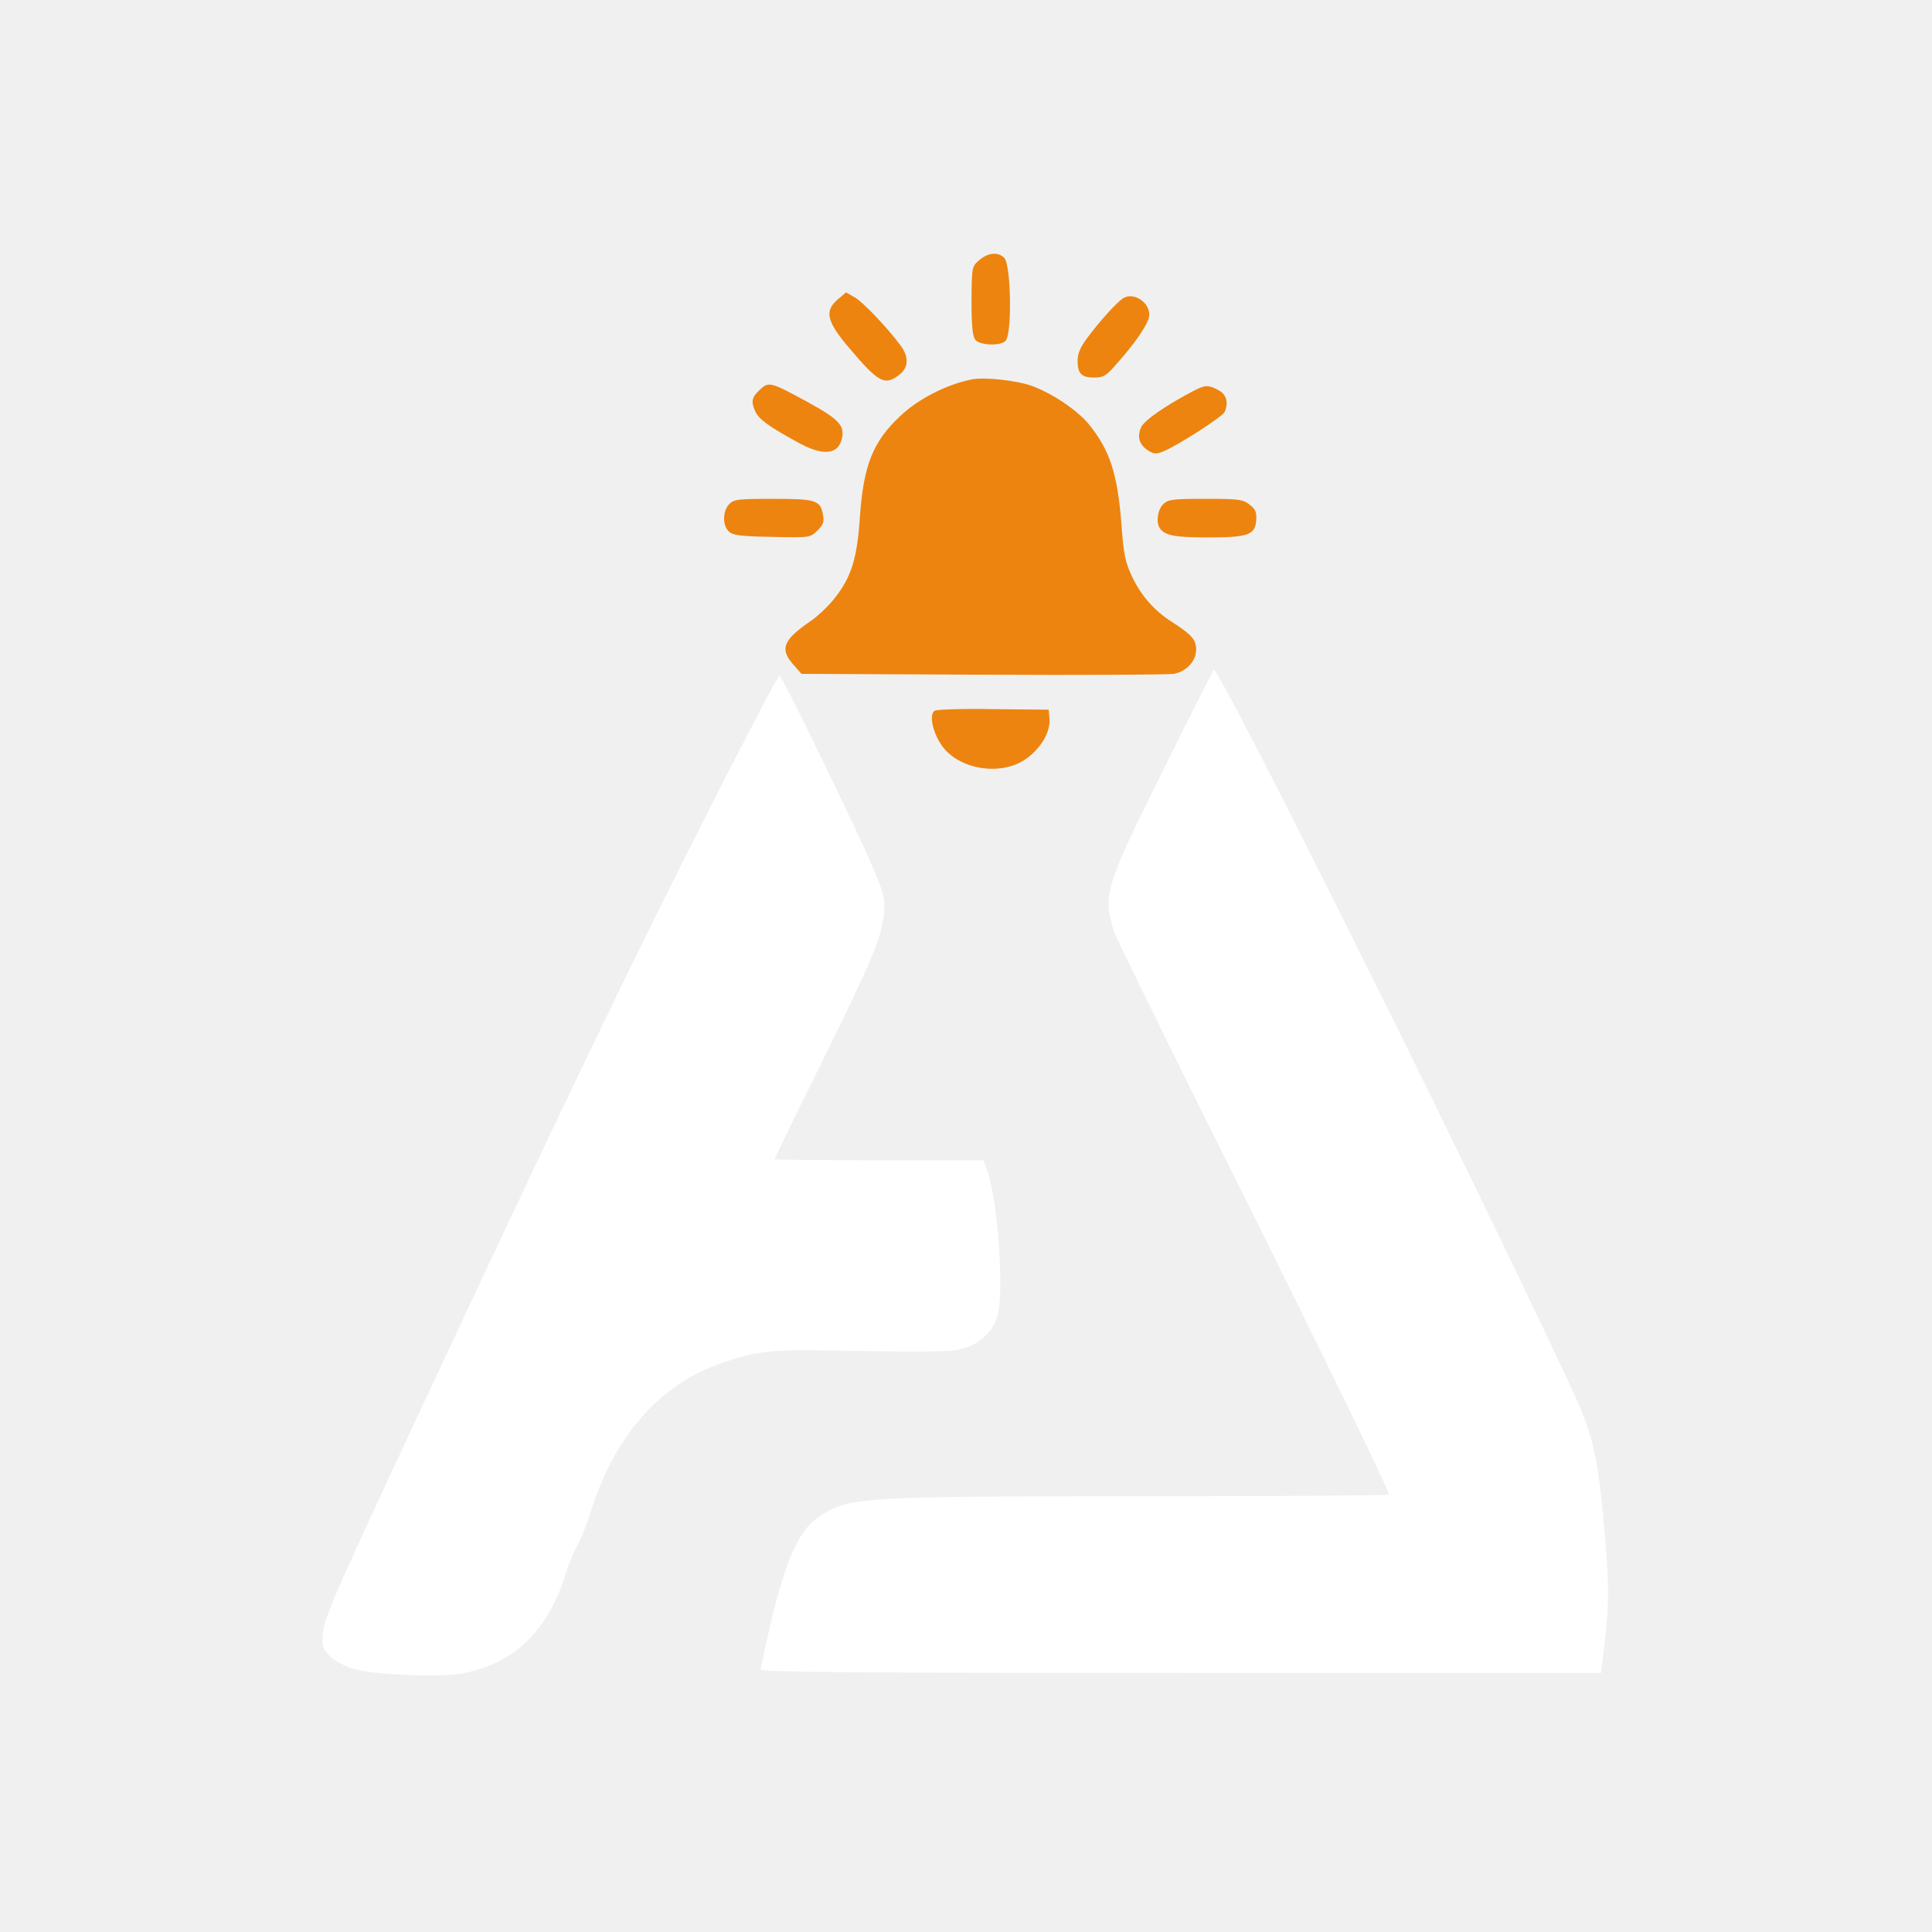
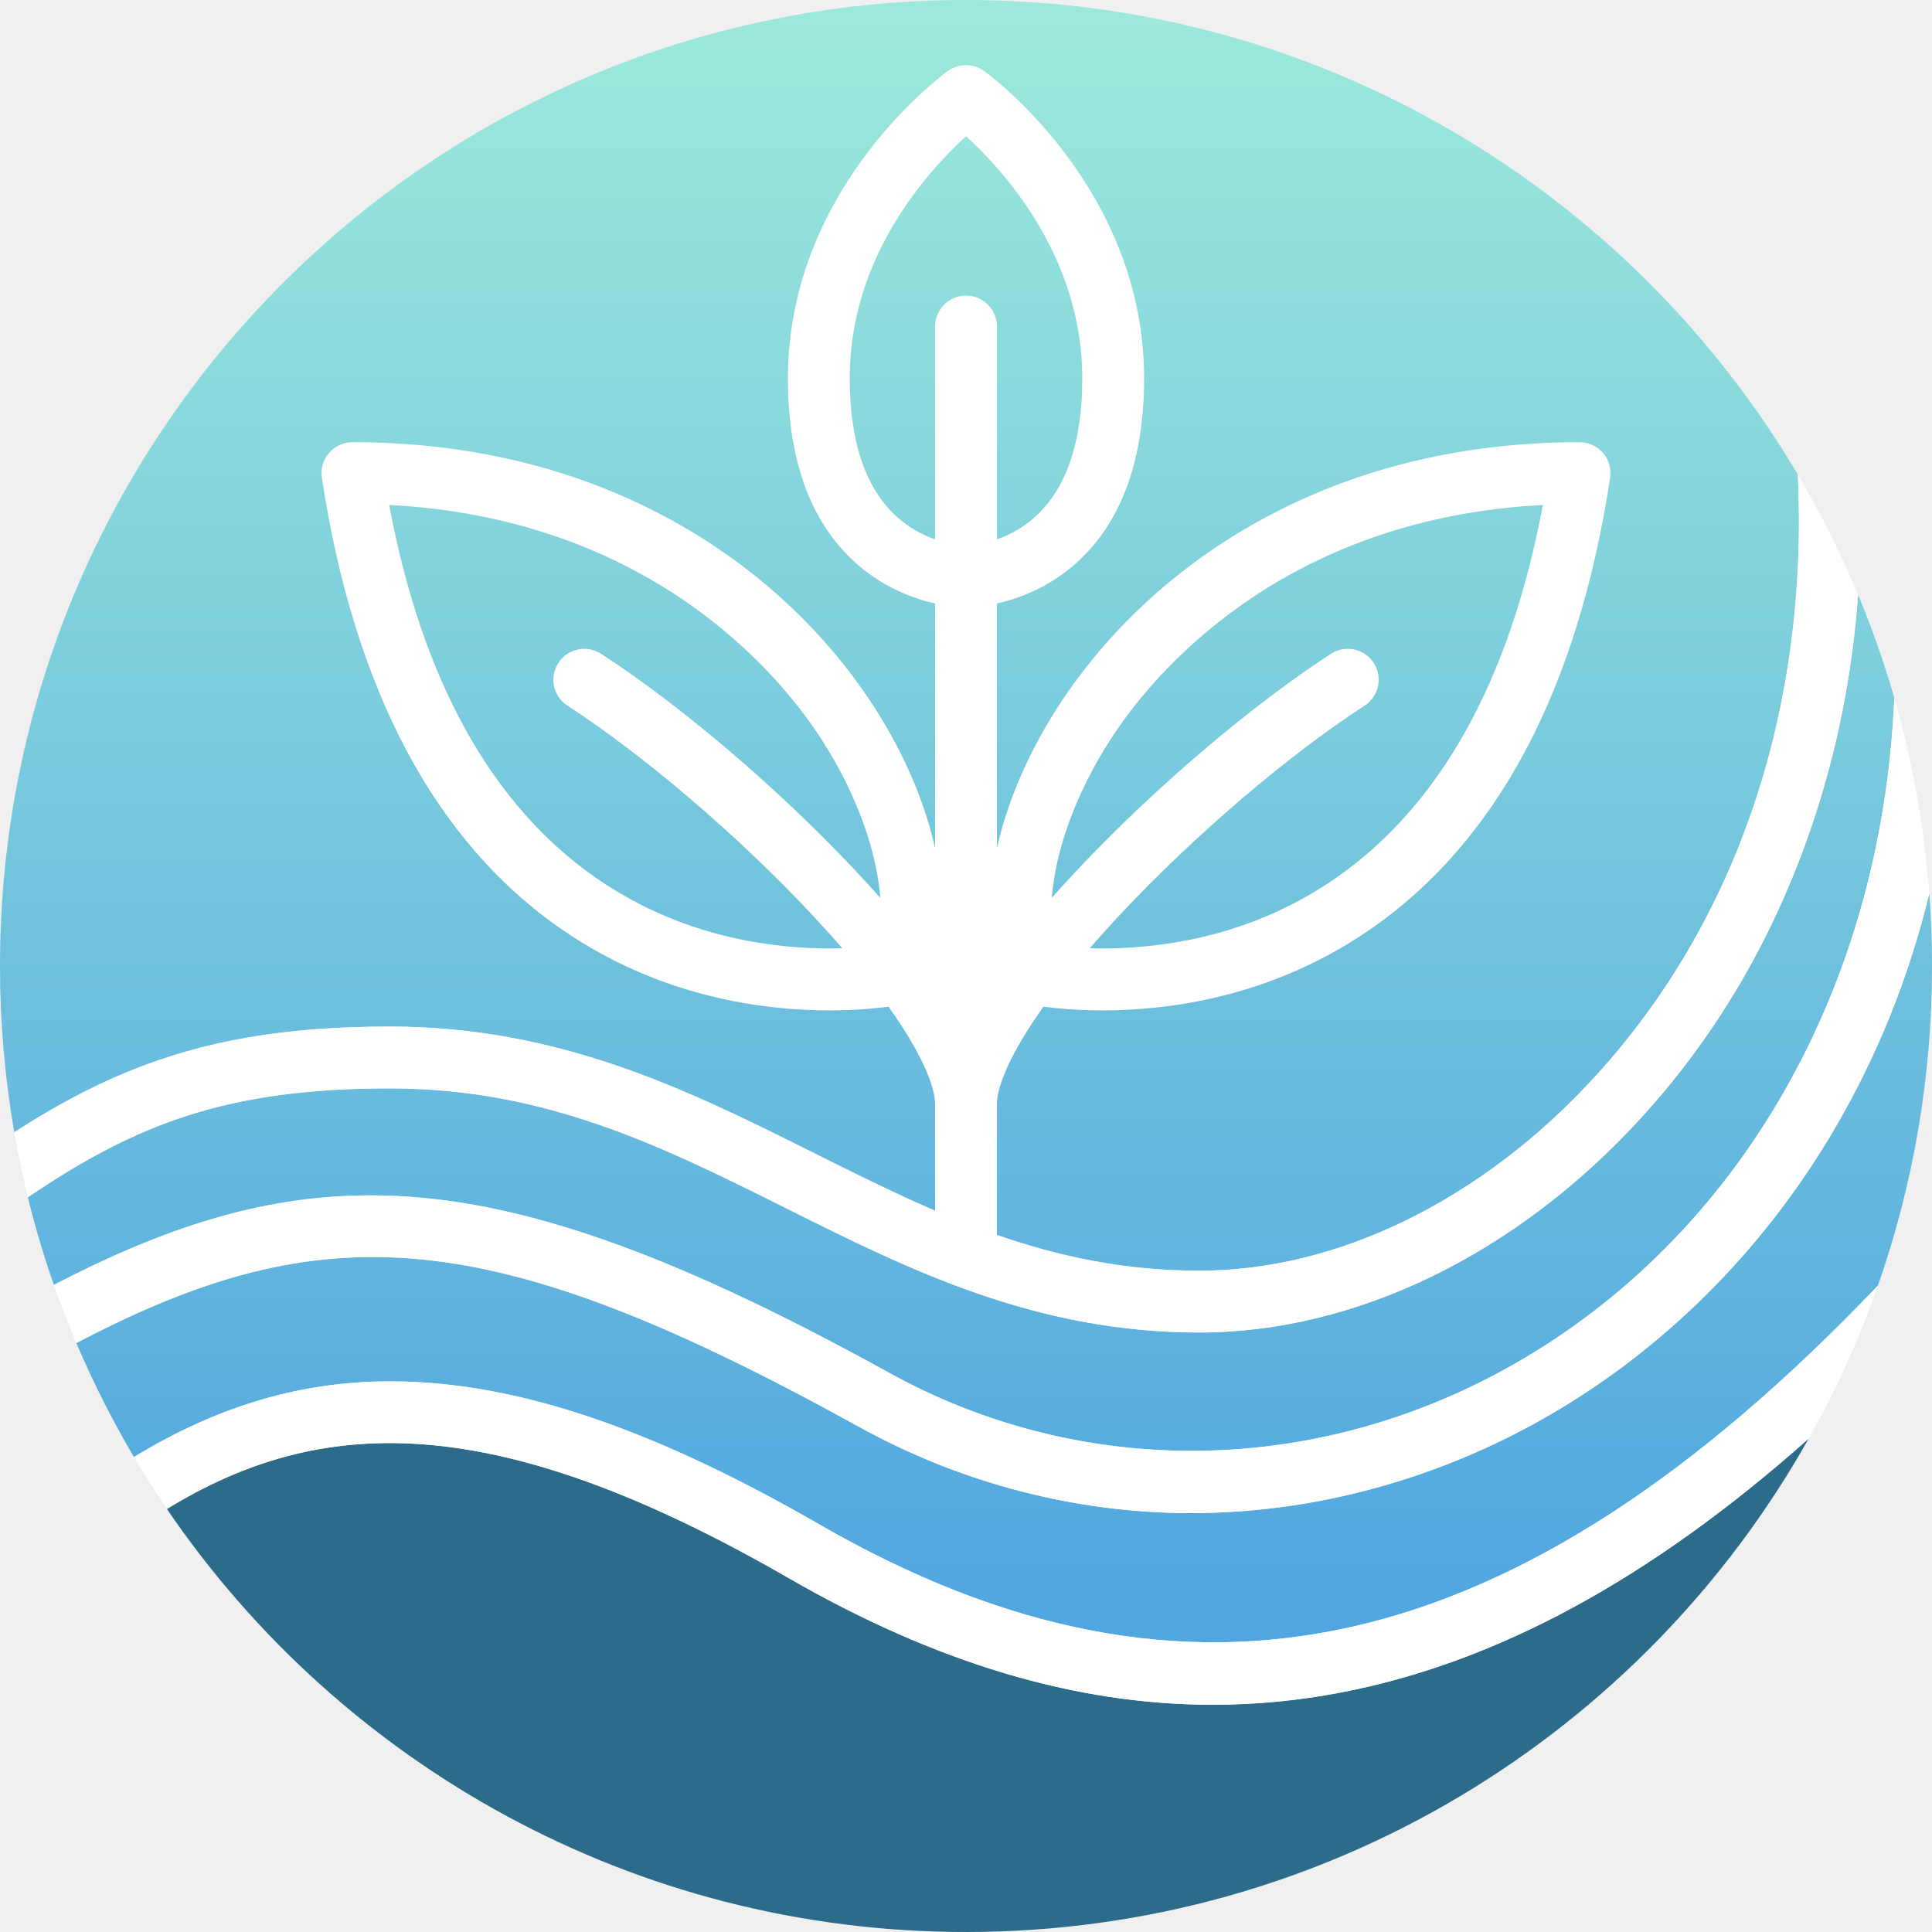
- <svg xmlns="http://www.w3.org/2000/svg" width="174" height="174" viewBox="0 0 174 174" fill="none">
-   <path d="M88.192 23.432C87.522 24.003 87.522 24.052 87.497 27.105C87.497 29.389 87.596 30.307 87.844 30.605C88.266 31.126 90.178 31.176 90.575 30.68C91.171 29.985 91.046 23.829 90.451 23.233C89.905 22.662 88.986 22.737 88.192 23.432Z" fill="#ED840F" />
-   <path d="M75.458 26.956C74.242 27.999 74.44 28.917 76.401 31.25C79.156 34.502 79.677 34.775 81.018 33.733C81.837 33.087 81.862 32.144 81.117 31.126C79.876 29.463 77.766 27.254 77.022 26.807L76.203 26.336L75.458 26.956Z" fill="#ED840F" />
-   <path d="M101.198 26.832C100.627 27.18 99.237 28.694 97.996 30.332C97.301 31.25 97.053 31.821 97.053 32.492C97.053 33.658 97.401 34.006 98.567 34.006C99.312 34.006 99.635 33.832 100.305 33.062C102.266 30.903 103.507 29.066 103.507 28.346C103.507 27.204 102.117 26.311 101.198 26.832Z" fill="#ED840F" />
-   <path d="M87.621 34.155C85.387 34.552 82.706 35.917 81.093 37.456C78.611 39.764 77.767 41.924 77.444 46.566C77.196 50.314 76.675 51.977 75.16 53.888C74.614 54.583 73.646 55.501 73.026 55.923C70.519 57.636 70.196 58.455 71.462 59.87L72.182 60.689L88.539 60.764C97.525 60.813 105.244 60.764 105.716 60.689C106.858 60.466 107.726 59.547 107.726 58.505C107.726 57.611 107.329 57.164 105.567 56.023C103.978 55.03 102.762 53.64 101.968 51.952C101.347 50.661 101.198 49.941 101 47.236C100.652 42.669 99.957 40.559 98.096 38.25C97.078 36.984 94.844 35.47 92.982 34.775C91.667 34.279 88.763 33.956 87.621 34.155Z" fill="#ED840F" />
-   <path d="M68.434 35.098C67.689 35.793 67.615 36.165 68.037 37.084C68.359 37.754 69.178 38.374 71.76 39.789C74.093 41.105 75.508 40.981 75.831 39.467C76.079 38.325 75.557 37.754 72.703 36.19C69.377 34.378 69.228 34.353 68.434 35.098Z" fill="#ED840F" />
-   <path d="M107.602 35.147C105.021 36.488 103.01 37.878 102.762 38.498C102.39 39.367 102.613 40.062 103.383 40.559C103.929 40.906 104.102 40.931 104.822 40.633C106.212 40.037 110.134 37.505 110.308 37.084C110.655 36.19 110.457 35.52 109.712 35.123C108.819 34.651 108.546 34.676 107.602 35.147Z" fill="#ED840F" />
-   <path d="M65.654 45.424C65.083 46.044 65.058 47.31 65.629 47.856C65.977 48.204 66.647 48.303 69.501 48.353C72.951 48.427 72.951 48.427 73.622 47.782C74.143 47.26 74.242 46.987 74.118 46.342C73.87 45.051 73.498 44.927 69.625 44.927C66.398 44.927 66.076 44.977 65.654 45.424Z" fill="#ED840F" />
-   <path d="M104.748 45.424C104.251 45.92 104.102 47.037 104.45 47.558C104.872 48.228 105.84 48.402 108.769 48.402C112.418 48.402 113.038 48.179 113.137 46.863C113.187 46.144 113.088 45.87 112.542 45.449C111.946 44.977 111.574 44.927 108.57 44.927C105.567 44.927 105.194 44.977 104.748 45.424Z" fill="#ED840F" />
-   <path d="M104.773 69.327C99.535 79.876 99.312 80.546 100.33 83.897C100.479 84.369 104.847 93.305 110.06 103.755C118.449 120.559 125.102 134.211 125.102 134.608C125.102 134.682 115.123 134.757 102.961 134.757C77.568 134.757 76.55 134.831 73.919 136.494C71.958 137.736 70.817 140.242 69.352 146.448C68.905 148.434 68.508 150.196 68.508 150.345C68.508 150.593 76.228 150.668 106.336 150.668H144.19L144.314 149.625C144.909 145.207 144.959 143.097 144.587 138.803C143.867 130.537 143.594 129.395 140.938 123.761C131.208 103.01 109.936 60.317 109.315 60.317C109.29 60.317 107.23 64.363 104.773 69.327Z" fill="white" />
-   <path d="M64.561 71.536C56.668 87.074 51.381 98.07 36.835 129.197C30.208 143.42 29.19 145.778 29.091 146.994C28.992 148.31 29.041 148.458 29.712 149.153C30.133 149.551 31.052 150.072 31.797 150.295C33.633 150.841 39.665 151.09 41.75 150.692C46.317 149.799 49.296 146.919 50.909 141.856C51.207 140.888 51.703 139.672 52.026 139.125C52.324 138.579 52.895 137.189 53.242 136.023C55.303 129.519 59.2 124.952 64.387 122.991C67.763 121.725 69.203 121.527 74.589 121.626C85.064 121.8 85.933 121.775 87.174 121.304C88.539 120.782 89.482 119.765 89.854 118.449C90.425 116.339 89.879 108.322 88.986 105.666L88.564 104.499H79.156C73.993 104.499 69.749 104.45 69.749 104.4C69.749 104.35 71.561 100.627 73.795 96.109C78.461 86.677 79.404 84.468 79.603 82.334C79.727 80.894 79.653 80.596 78.585 78.064C77.096 74.564 70.419 60.838 70.196 60.838C70.096 60.813 67.564 65.653 64.561 71.536Z" fill="white" />
-   <path d="M84.171 64.015C83.674 64.338 83.972 65.877 84.766 67.068C86.256 69.302 90.128 69.948 92.387 68.359C93.727 67.416 94.596 65.951 94.521 64.785L94.447 63.916L89.483 63.866C86.752 63.817 84.369 63.891 84.171 64.015Z" fill="#ED840F" />
+ <svg xmlns="http://www.w3.org/2000/svg" width="100" height="100" viewBox="0 0 100 100" fill="none">
+   <path d="M62.774 88.238C55.667 88.238 48.423 86.067 40.804 81.674C25.451 72.822 16.518 73.281 8.637 78.102C17.635 91.32 32.803 100 49.998 100C68.726 100 85.05 89.703 93.617 74.46C85.415 81.75 77.417 86.076 69.357 87.613C67.17 88.029 64.98 88.238 62.774 88.238Z" fill="#2C6B8A" />
+   <path d="M46.014 71.052C56.035 76.589 68.118 76.429 78.337 70.624C90.074 63.955 97.418 51.08 98.048 36.121C97.523 34.296 96.896 32.515 96.174 30.782C95.88 34.798 95.12 38.679 93.895 42.388C91.956 48.264 88.955 53.458 84.975 57.824C78.52 64.908 70.174 68.97 62.076 68.97C53.566 68.97 47.03 65.705 40.709 62.547C34.314 59.351 28.272 56.334 20.181 56.334C11.785 56.334 7.073 58.152 1.441 61.97C1.819 63.51 2.269 65.023 2.788 66.505C8.369 63.61 13.428 61.908 19.003 61.871C26.2 61.827 34.28 64.57 46.014 71.052Z" fill="url(#paint0_linear_537_350)" />
+   <path d="M20.181 53.135C29.027 53.135 35.693 56.465 42.139 59.685C48.404 62.815 54.32 65.771 62.075 65.771C69.276 65.771 76.759 62.089 82.61 55.668C89.951 47.613 93.616 36.644 93.055 24.563C84.351 9.859 68.326 0 50 0C22.386 0 0 22.386 0 50C0 52.934 0.253 55.809 0.738 58.604C2.717 57.327 4.619 56.288 6.646 55.46C10.578 53.852 14.754 53.135 20.181 53.135Z" fill="url(#paint1_linear_537_350)" />
+   <path d="M99.863 46.246C98.788 50.663 97.108 54.804 94.838 58.635C91.153 64.846 85.996 69.954 79.919 73.407C74.529 76.47 68.502 78.165 62.492 78.308C62.217 78.314 61.939 78.318 61.664 78.318C55.696 78.318 49.769 76.781 44.469 73.853C25.296 63.26 16.79 62.789 3.953 69.514C4.819 71.554 5.817 73.525 6.934 75.415C11.129 72.863 15.25 71.605 19.631 71.505C26.159 71.359 33.398 73.708 42.407 78.902C61.535 89.931 78.509 86.133 97.201 66.541C99.014 61.364 100.002 55.798 100.002 50C100.002 48.738 99.955 47.486 99.863 46.246Z" fill="url(#paint2_linear_537_350)" />
+   <path d="M42.406 78.902C33.397 73.708 26.159 71.359 19.631 71.505C15.25 71.605 11.127 72.863 6.934 75.415C7.475 76.329 8.044 77.226 8.642 78.102C16.523 73.281 25.455 72.822 40.81 81.674C48.428 86.067 55.672 88.238 62.779 88.238C64.984 88.238 67.176 88.029 69.361 87.613C77.421 86.077 85.419 81.752 93.621 74.461C95.033 71.947 96.235 69.299 97.202 66.54C78.509 86.133 61.535 89.931 42.406 78.902Z" fill="white" />
+   <path d="M44.465 73.854C49.764 76.782 55.691 78.319 61.66 78.319C61.935 78.319 62.213 78.315 62.488 78.309C68.498 78.165 74.525 76.471 79.915 73.408C85.991 69.956 91.149 64.848 94.834 58.636C97.105 54.806 98.784 50.664 99.859 46.247C99.6 42.759 98.984 39.374 98.046 36.123C97.416 51.081 90.071 63.956 78.334 70.625C68.116 76.43 56.033 76.59 46.012 71.053C34.278 64.571 26.199 61.828 19.001 61.873C13.425 61.91 8.366 63.613 2.785 66.508C3.142 67.527 3.529 68.53 3.948 69.516C16.785 62.789 25.291 63.26 44.465 73.854Z" fill="white" />
+   <path d="M40.71 62.548C47.03 65.707 53.565 68.971 62.076 68.971C70.175 68.971 78.522 64.908 84.976 57.825C88.956 53.458 91.957 48.265 93.895 42.39C95.12 38.68 95.881 34.799 96.174 30.784C95.276 28.629 94.233 26.552 93.056 24.564C93.618 36.645 89.953 47.614 82.611 55.67C76.762 62.089 69.278 65.772 62.076 65.772C54.321 65.772 48.404 62.816 42.14 59.687C35.695 56.466 29.029 53.136 20.183 53.136C14.755 53.136 10.58 53.853 6.646 55.461C4.619 56.29 2.718 57.328 0.738 58.605C0.934 59.742 1.17 60.865 1.443 61.972C7.074 58.154 11.786 56.336 20.183 56.336C28.273 56.335 34.314 59.353 40.71 62.548Z" fill="white" />
+   <path d="M82.973 23.446C82.669 23.092 82.226 22.889 81.76 22.889C75.805 22.889 70.352 24.19 65.549 26.757C61.435 28.954 57.899 32.064 55.322 35.748C53.541 38.295 52.269 41.052 51.642 43.721C51.627 43.784 51.614 43.845 51.601 43.908V31.234C52.831 30.965 54.241 30.379 55.476 29.342C57.96 27.256 59.219 23.974 59.219 19.584C59.219 9.951 51.562 4.134 50.964 3.695C50.961 3.693 50.957 3.69 50.954 3.687C50.948 3.682 50.942 3.678 50.938 3.675C50.927 3.668 50.917 3.662 50.907 3.654C50.876 3.633 50.845 3.612 50.813 3.594C50.794 3.583 50.775 3.573 50.756 3.563C50.73 3.548 50.703 3.534 50.676 3.522C50.651 3.51 50.624 3.501 50.598 3.49C50.577 3.482 50.555 3.472 50.534 3.465C50.504 3.454 50.474 3.446 50.443 3.436C50.424 3.43 50.406 3.426 50.387 3.421C50.356 3.412 50.324 3.406 50.292 3.4C50.273 3.397 50.254 3.393 50.235 3.39C50.205 3.385 50.174 3.383 50.143 3.379C50.121 3.377 50.1 3.375 50.078 3.374C50.051 3.373 50.024 3.373 49.996 3.373C49.971 3.373 49.946 3.373 49.921 3.374C49.897 3.375 49.873 3.378 49.849 3.38C49.821 3.383 49.792 3.386 49.765 3.39C49.743 3.393 49.723 3.397 49.702 3.4C49.672 3.406 49.642 3.412 49.612 3.42C49.591 3.424 49.571 3.431 49.55 3.437C49.522 3.446 49.493 3.454 49.466 3.464C49.442 3.472 49.419 3.482 49.397 3.491C49.373 3.501 49.348 3.51 49.325 3.521C49.296 3.534 49.269 3.548 49.242 3.564C49.224 3.573 49.206 3.583 49.188 3.592C49.154 3.612 49.123 3.633 49.091 3.654C49.082 3.662 49.071 3.668 49.061 3.675C49.058 3.677 49.052 3.682 49.046 3.685C49.042 3.688 49.039 3.691 49.035 3.694C48.437 4.134 40.782 9.95 40.782 19.583C40.782 23.973 42.041 27.255 44.525 29.341C45.761 30.378 47.169 30.963 48.4 31.233V43.907C48.385 43.845 48.373 43.783 48.359 43.72C47.733 41.052 46.46 38.294 44.678 35.747C42.102 32.063 38.565 28.953 34.452 26.756C29.649 24.19 24.196 22.888 18.241 22.888C17.775 22.888 17.331 23.092 17.027 23.445C16.723 23.799 16.589 24.267 16.659 24.729C18.334 35.717 22.52 43.588 29.102 48.121C34.123 51.579 39.406 52.298 42.931 52.298C44.219 52.298 45.272 52.201 45.991 52.108C47.713 54.526 48.4 56.229 48.4 57.159V65.036C48.4 65.92 49.116 66.636 50 66.636C50.883 66.636 51.6 65.92 51.6 65.036V57.159C51.6 56.229 52.287 54.526 54.008 52.108C54.728 52.201 55.78 52.298 57.069 52.298C60.593 52.298 65.878 51.579 70.898 48.121C77.479 43.588 81.665 35.718 83.341 24.729C83.412 24.268 83.277 23.799 82.973 23.446ZM43.983 19.583C43.983 16.194 45.135 12.939 47.408 9.908C48.36 8.637 49.322 7.671 50.002 7.054C51.9 8.777 56.019 13.245 56.019 19.583C56.019 22.983 55.143 25.441 53.418 26.889C52.802 27.407 52.16 27.723 51.601 27.916V16.9C51.601 16.016 50.885 15.3 50.001 15.3C49.117 15.3 48.401 16.016 48.401 16.9V27.916C47.842 27.723 47.2 27.407 46.584 26.889C44.858 25.441 43.983 22.982 43.983 19.583ZM41.316 49.033C37.416 48.756 33.905 47.553 30.88 45.46C25.448 41.699 21.84 35.203 20.144 26.137C33.124 26.811 39.751 34.283 42.058 37.582C44.11 40.516 45.349 43.75 45.567 46.475C45.142 45.996 44.72 45.535 44.306 45.094C40.329 40.852 35.273 36.54 31.113 33.84C30.372 33.359 29.381 33.57 28.901 34.311C28.419 35.053 28.63 36.044 29.371 36.524C33.33 39.094 38.159 43.217 41.973 47.283C42.56 47.909 43.1 48.507 43.595 49.081C42.923 49.1 42.156 49.093 41.316 49.033ZM69.122 45.46C66.097 47.553 62.586 48.756 58.686 49.033C57.846 49.093 57.079 49.1 56.408 49.081C56.904 48.507 57.443 47.907 58.03 47.283C61.844 43.217 66.672 39.094 70.632 36.524C71.373 36.043 71.583 35.052 71.103 34.311C70.621 33.57 69.63 33.36 68.89 33.84C64.73 36.541 59.674 40.852 55.697 45.094C55.284 45.533 54.861 45.996 54.438 46.474C54.656 43.749 55.895 40.514 57.947 37.581C60.254 34.283 66.879 26.811 79.859 26.137C78.161 35.203 74.554 41.698 69.122 45.46Z" fill="white" />
+   <defs>
+     <linearGradient id="paint0_linear_537_350" x1="49.744" y1="0.876" x2="49.744" y2="82.852" gradientUnits="userSpaceOnUse">
+       <stop stop-color="#9CE9DB" />
+       <stop offset="1" stop-color="#50A6DF" />
+     </linearGradient>
+     <linearGradient id="paint1_linear_537_350" x1="46.556" y1="0.876" x2="46.556" y2="82.852" gradientUnits="userSpaceOnUse">
+       <stop stop-color="#9CE9DB" />
+       <stop offset="1" stop-color="#50A6DF" />
+     </linearGradient>
+     <linearGradient id="paint2_linear_537_350" x1="51.977" y1="0.876" x2="51.977" y2="82.852" gradientUnits="userSpaceOnUse">
+       <stop stop-color="#9CE9DB" />
+       <stop offset="1" stop-color="#50A6DF" />
+     </linearGradient>
+   </defs>
</svg>
